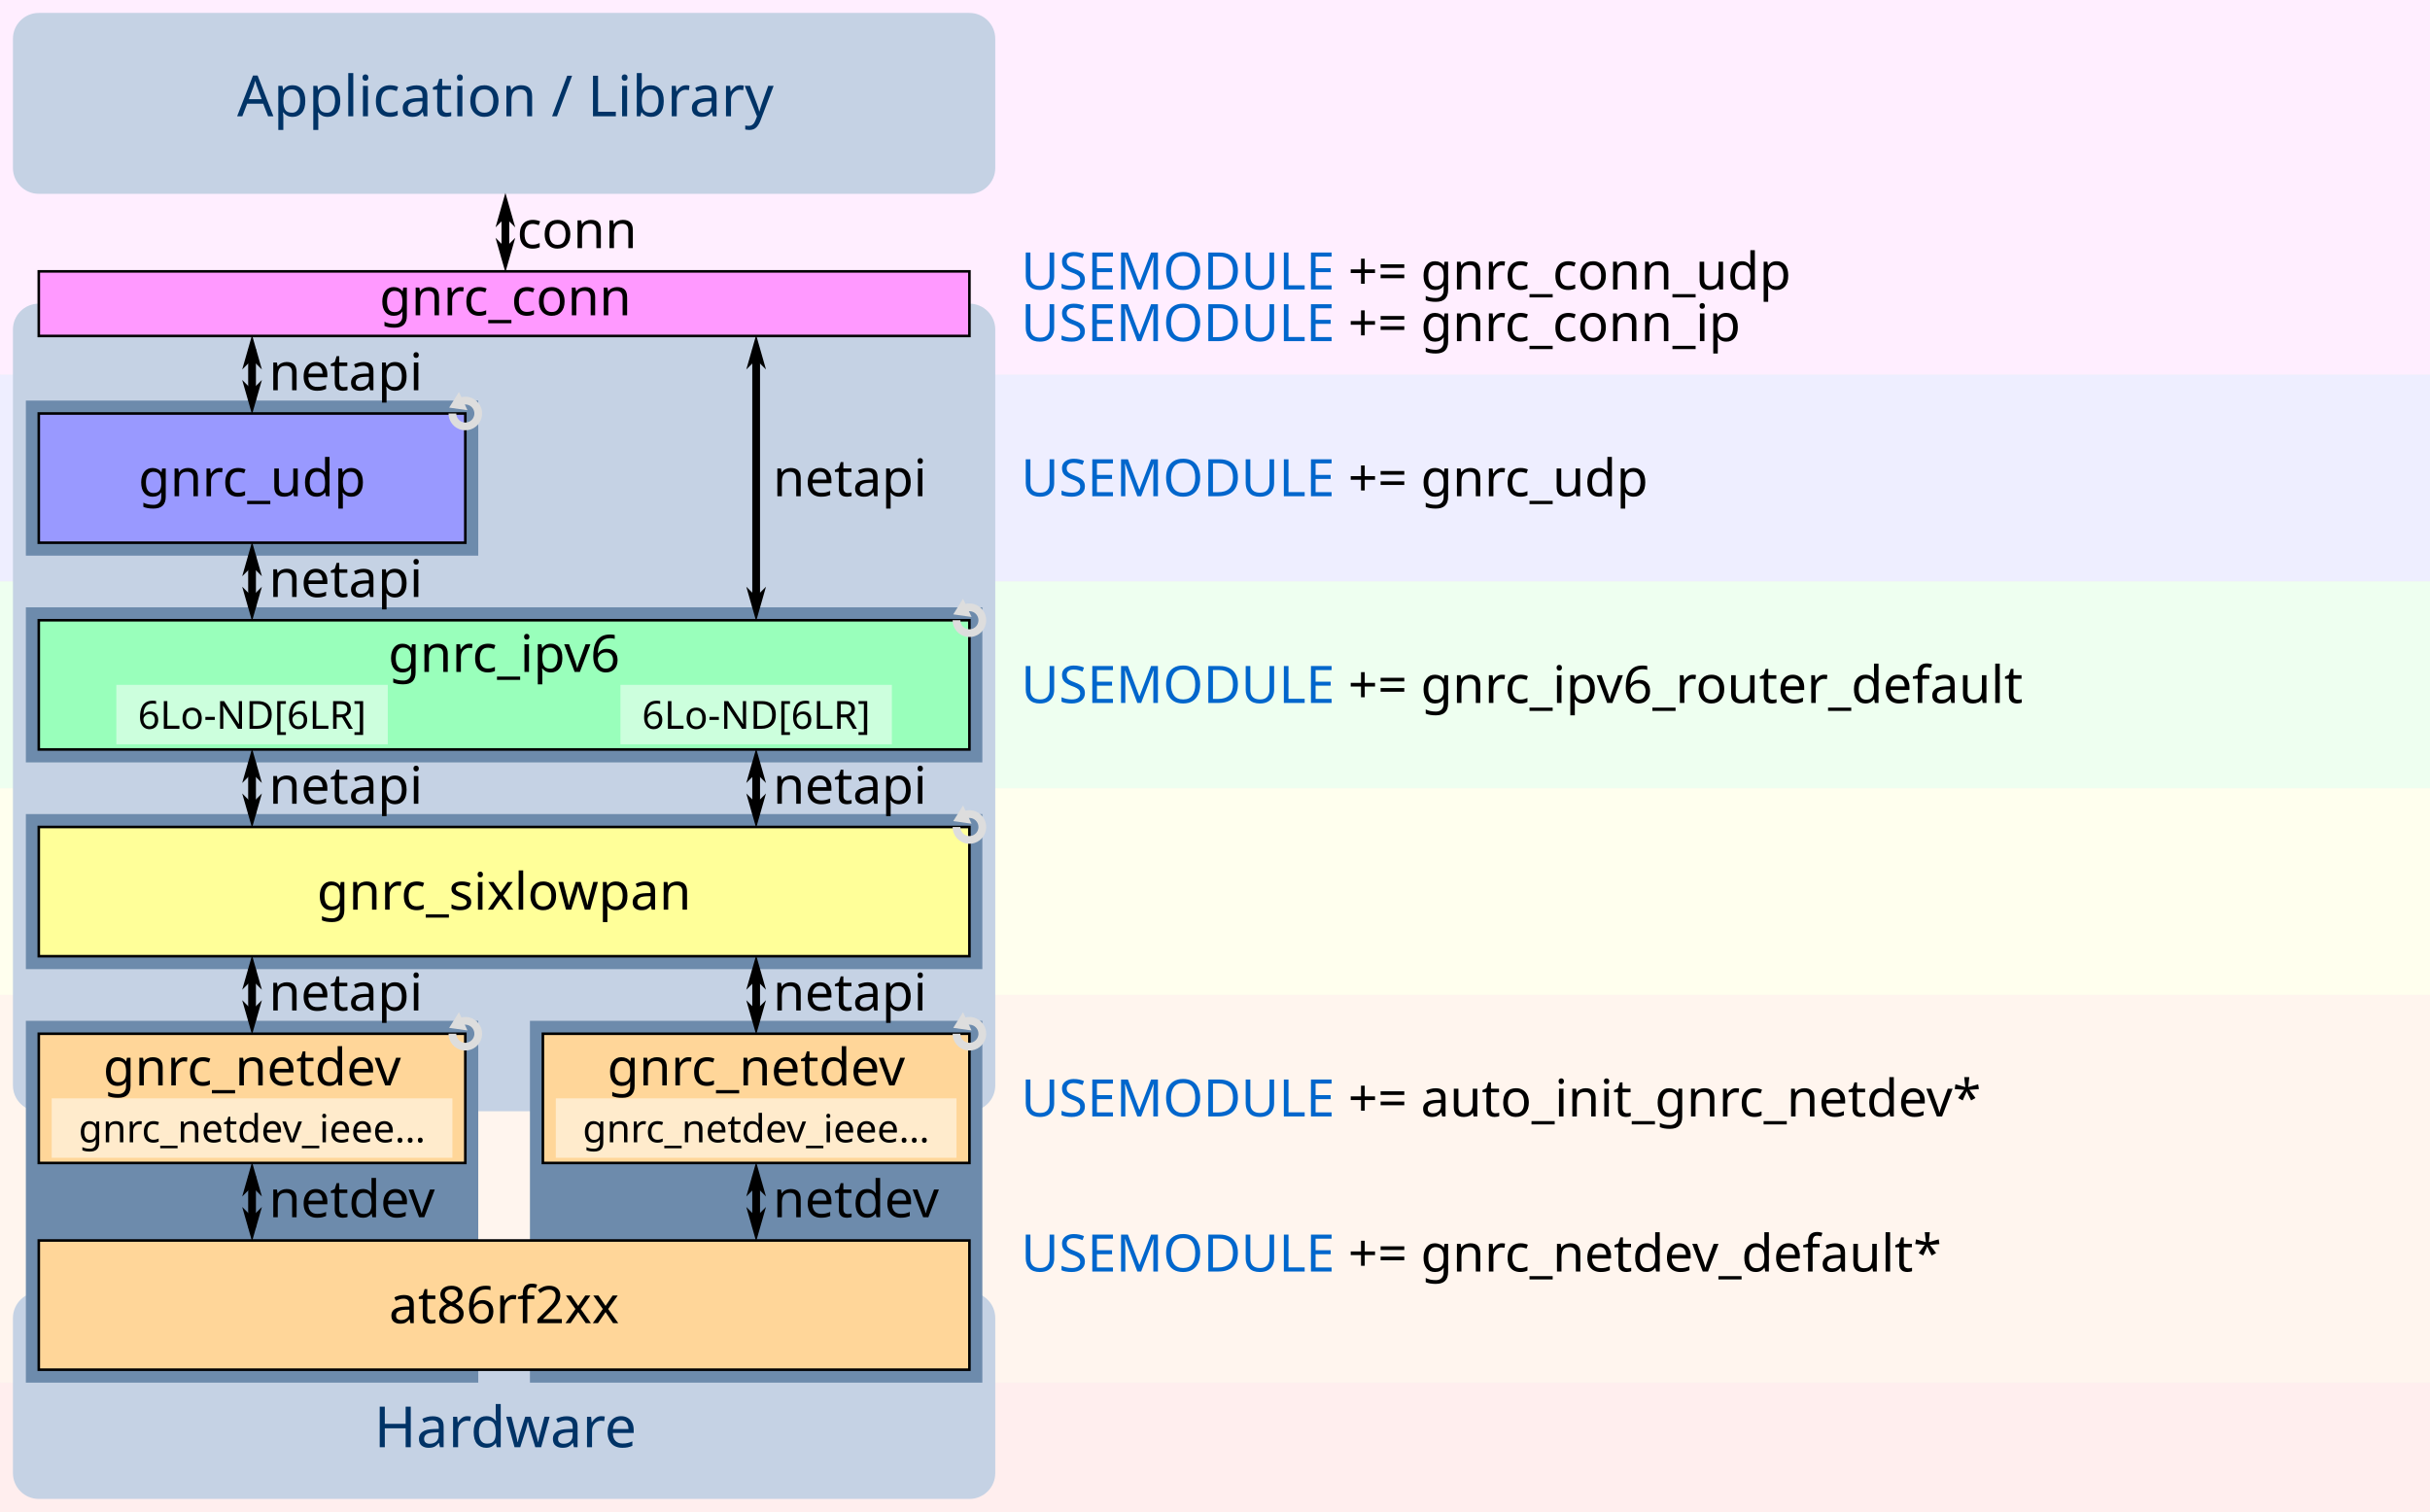
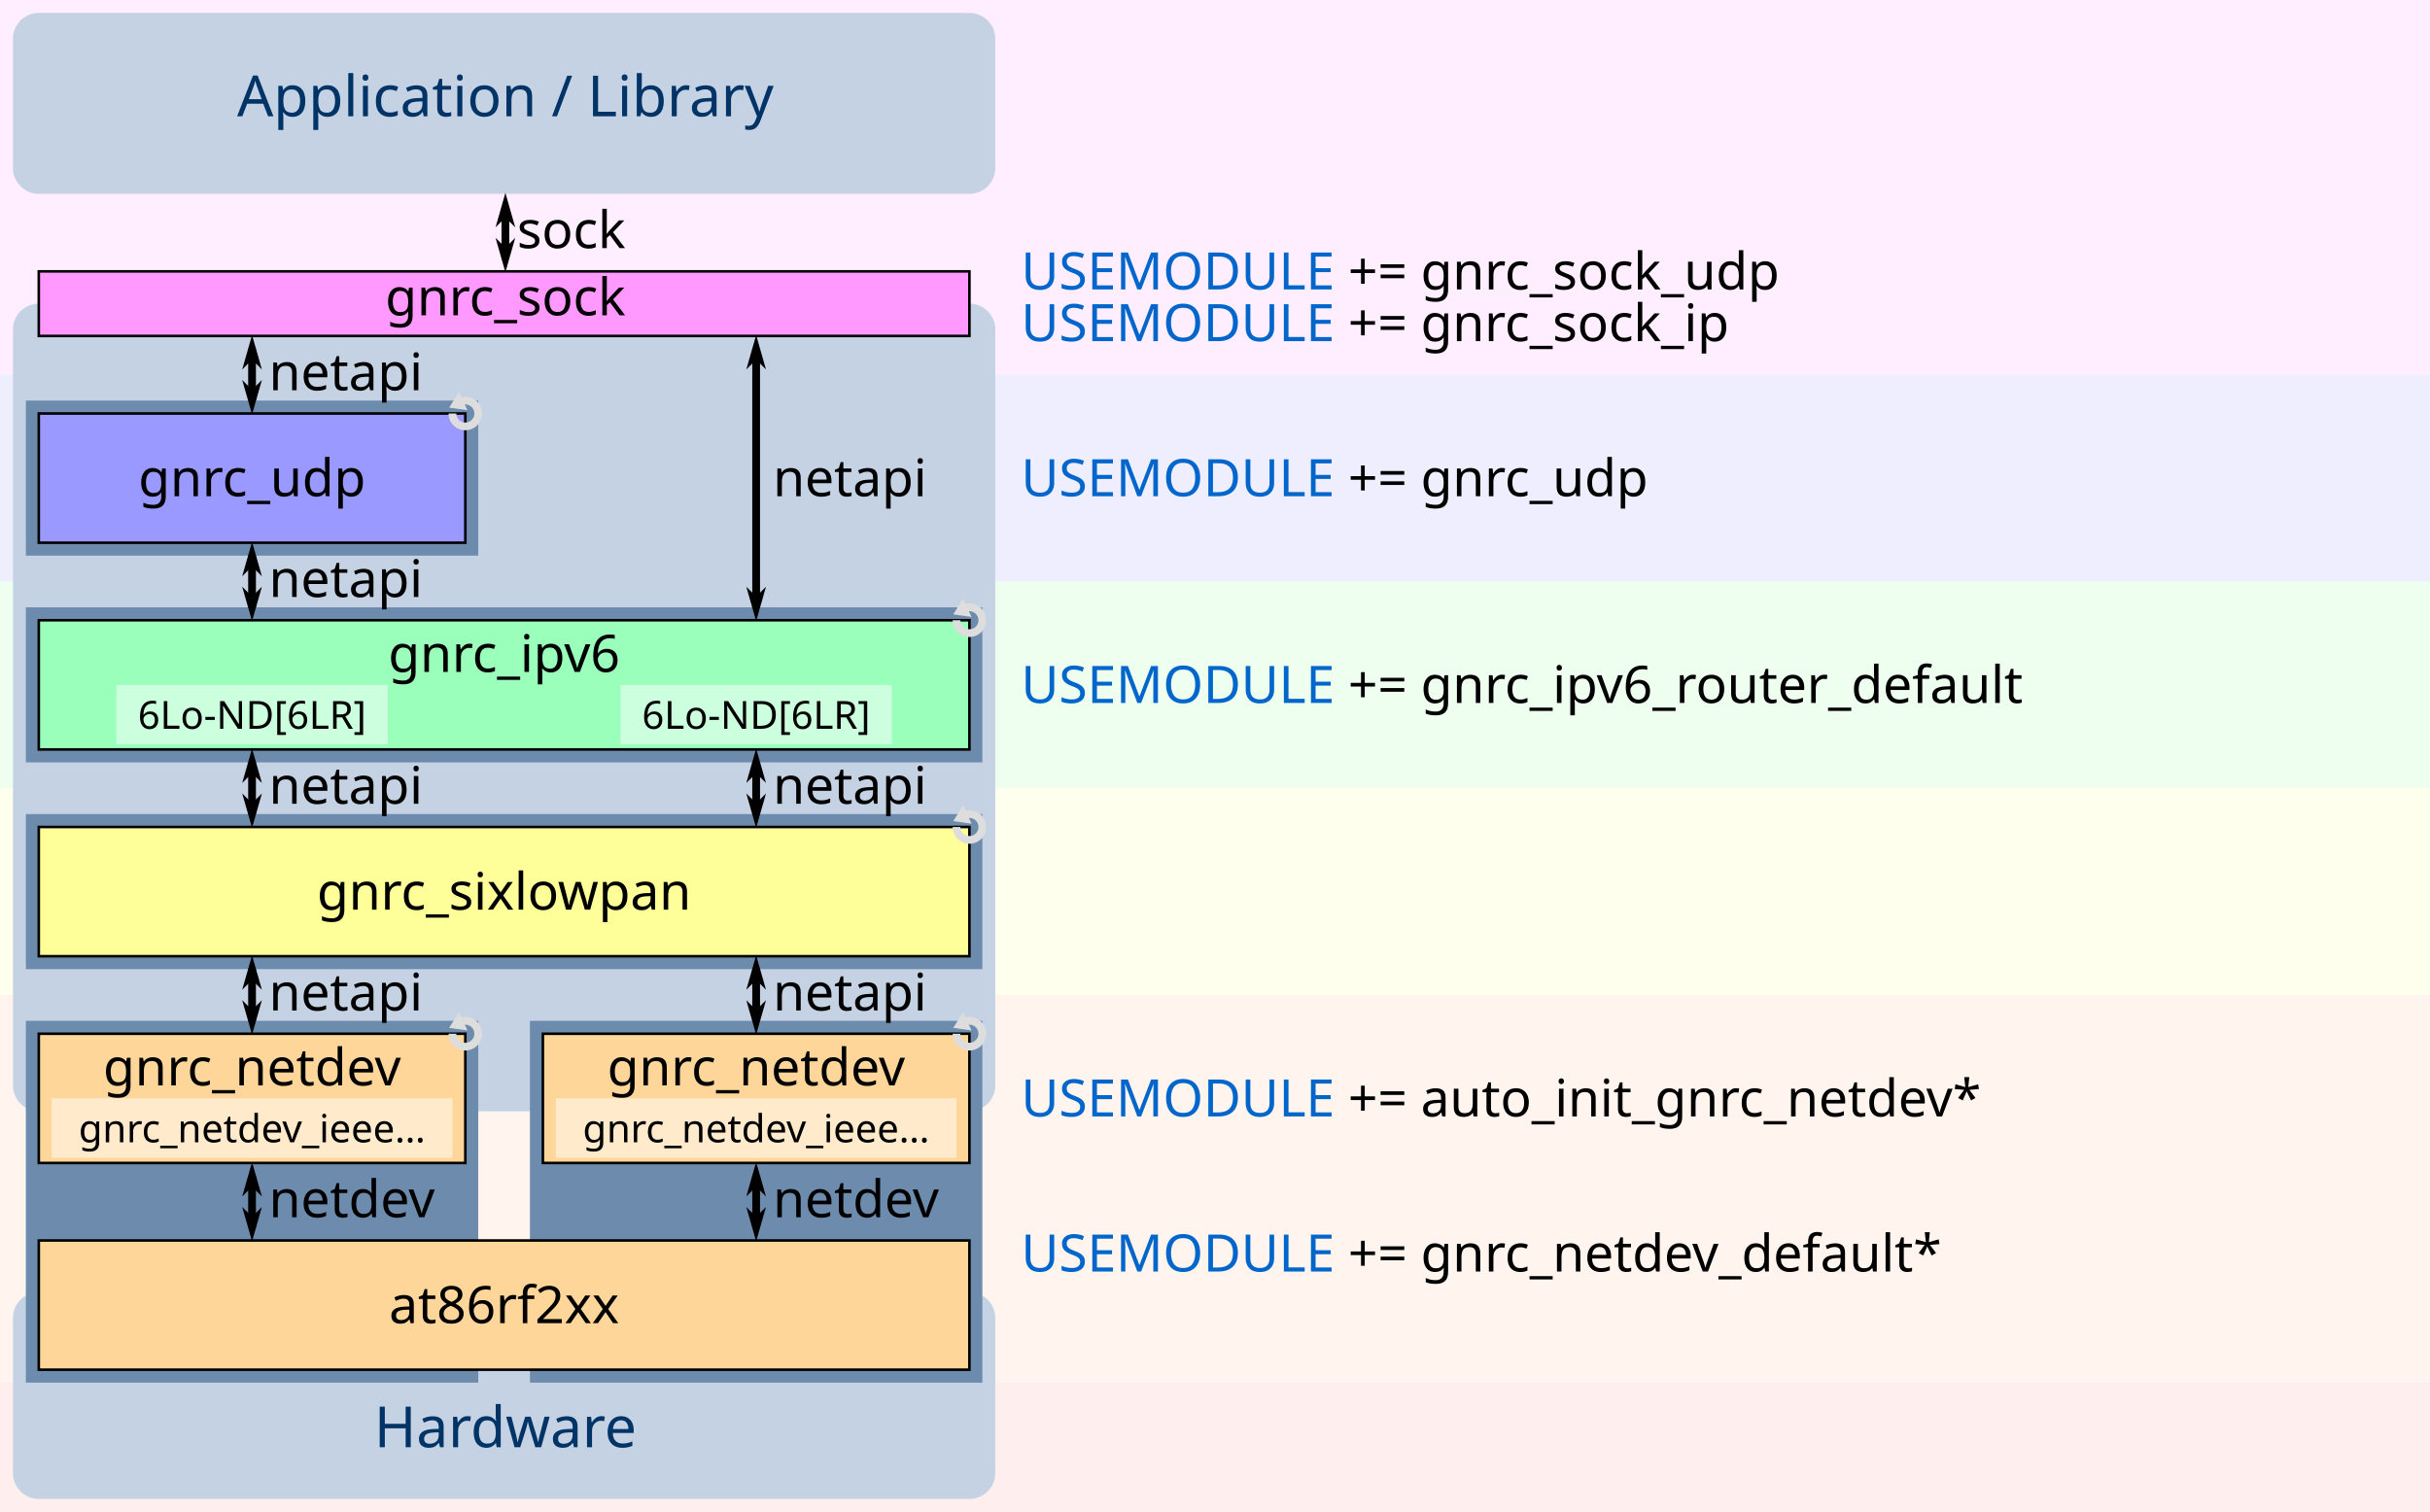
<svg xmlns="http://www.w3.org/2000/svg" version="1.1" width="110mm" height="68.457mm" viewBox="0 0 940 585">
  <defs>
    <style type="text/css">
        .modbox-text {
          line-height: 125%;
          fill: #000000;
          font-family: 'CMU Sans Serif';
          font-size: 20px;
          text-anchor: middle;
        }
        .submodbox-text {
          line-height: 125%;
          fill: #000000;
          font-family: 'CMU Sans Serif';
          font-size: 15px;
          text-anchor: middle;
        }
        .legend {
          fill: #000000;
          font-family: 'CMU Sans Serif';
          font-size: 22px;
          text-anchor: start;
          text-align: center;
        }
        .modbox {
          fill: #ffffff;
          stroke: #000000;
          stroke-miterlimit: 4;
          stroke-miterjoin: round;
          stroke-width: 1;
        }
        .submodbox {
          fill: #ffffff;
        }
        rect.thread {
          fill: #6D8BAC;
        }
        .outer-text {
          line-height: 125%;
          fill: #003366;
          font-family: 'CMU Sans Serif';
          font-size: 22px;
          text-anchor: middle;
        }
        .outer-text-netapi {
          line-height: 125%;
          fill: #000000;
          font-family: 'CMU Sans Serif';
          font-size: 20px;
          text-anchor: start;
        }
        .outer-stroke {
          fill: #C5D2E4;
          stroke: none;
        }
-         #gnrc-detail-conn {
-           fill: none;
-           stroke: url(#outer-gradient-conn);
+         #gnrc-detail-sock {
+           fill: none;
+           stroke: url(#outer-gradient-sock);
          stroke-linejoin: miter;
          stroke-miterlimit: 4;
          stroke-width: 3;
        }
        #gnrc-detail-netdev {
          fill: none;
          stroke: url(#outer-gradient-netdev);
          stroke-linejoin: miter;
          stroke-miterlimit: 4;
          stroke-width: 3;
        }
        .thread-marker {
          fill: none;
          stroke: #dddddd;
          marker-end: url(#thread-marker-end);
          stroke-width: 3;
        }
        .outer-stroke-dashed {
          fill: none;
          stroke: #000000;
          stroke-dasharray: 9, 9;
          stroke-linejoin: miter;
          stroke-miterlimit: 4;
          stroke-width: 3;
        }
        .outer-stroke-dotted {
          fill: none;
          stroke: #000000;
          stroke-dasharray: 1, 5;
          stroke-linejoin: miter;
          stroke-miterlimit: 4;
          stroke-width: 3;
        }
        .outer-stroke-arrow {
          fill: none;
          marker-start: url(#arrow-start);
          marker-end: url(#arrow-end);
          stroke: #000000;
          stroke-linejoin: miter;
          stroke-miterlimit: 4;
          stroke-width: 3;
        }
        .outer-arrow-head {
          fill: #000000;
          fill-rule: evenodd;
          stroke: #000000;
          stroke-width: 1pt;
        }
        .thread-marker-head {
          fill: #dddddd;
        }

-         #gnrc-conn-box {
+         #gnrc-sock-box {
          fill: #ff99ff;
        }
        #gnrc-tcp-box,#gnrc-udp-box {
          fill: #9999ff;
        }
        #gnrc-ipv6-box {
          fill: #99ffbb;
        }
        #gnrc-ipv6 .submodbox {
          fill: #ccffdd;
        }
        #gnrc-6lo-box {
          fill: #ffff99;
        }
        .mac-box {
          fill: #ffd699;
        }
        .mac-group .submodbox {
          fill: #ffebcc;
        }
        .appl {
          fill: #ffeeff;
        }
        .tl {
          fill: #eeeeff;
        }
        .nl {
          fill: #eefff0;
        }
        .adpl {
          fill: #ffffee;
        }
        .ll {
          fill: #fff5ee;
        }
        .pl {
          fill: #ffeeee;
        }
        .codebox {
          line-height: 125%;
          fill: #000000;
          font-family: 'Source Code Pro';
          font-size: 20px;
          text-anchor: left;
        }
        .codebox .codebox-variable {
          line-height: 125%;
          fill: #0066cc;
          font-family: 'Source Code Pro';
          font-size: 20px;
          text-anchor: left;
        }
    </style>
-     <linearGradient id="outer-gradient-conn" x1="0%" y1="0%" x2="0%" y2="100%">
+     <linearGradient id="outer-gradient-sock" x1="0%" y1="0%" x2="0%" y2="100%">
      <stop style="stop-color: #000000; stop-opacity: 0;" offset="0" />
      <stop style="stop-color: #000000; stop-opacity: 0;" offset="0.1" />
      <stop style="stop-color: #000000; stop-opacity: 1;" offset="0.9" />
      <stop style="stop-color: #000000; stop-opacity: 1;" offset="1" />
    </linearGradient>
    <linearGradient id="outer-gradient-netdev" x1="0%" y1="0%" x2="0%" y2="100%">
      <stop style="stop-color: #000000; stop-opacity: 1;" offset="0" />
      <stop style="stop-color: #000000; stop-opacity: 1;" offset="0.1" />
      <stop style="stop-color: #000000; stop-opacity: 0;" offset="0.9" />
      <stop style="stop-color: #000000; stop-opacity: 0;" offset="1" />
    </linearGradient>
    <marker style="overflow: visible" id="arrow-start" orient="auto">
      <path class="outer-arrow-head" d="M 0,0 5,-5 -12.5,0 5,5 0,0 z" transform="matrix(0.2,0,0,0.2,1.2,0)" />
    </marker>
    <marker style="overflow: visible" id="arrow-end" orient="auto">
      <path class="outer-arrow-head" d="M 0,0 5,-5 -12.5,0 5,5 0,0 z" transform="matrix(-0.2,0,0,-0.2,-1.2,0)" />
    </marker>
    <marker style="overflow: visible" id="thread-marker-end" orient="auto">
      <path class="thread-marker-head" d="M 1,0 -1,1.3 -1,-1.3 z" transform="rotate(20)" />
    </marker>
  </defs>
  <rect class="appl" x="0" y="0" width="1500" height="145" />
  <rect class="tl" x="0" y="145" width="1500" height="80" />
  <rect class="nl" x="0" y="225" width="1500" height="80" />
  <rect class="adpl" x="0" y="305" width="1500" height="80" />
  <rect class="ll" x="0" y="385" width="1500" height="150" />
  <rect class="pl" x="0" y="535" width="1500" height="80" />
  <g id="gnrc-detail" transform="translate(5,0)">
    <g id="application-border">
      <rect id="application-border-box" class="outer-stroke" x="0" y="5" width="380" height="70" rx="10" ry="10" />
      <text id="application-border-label" class="outer-text" x="190.5" y="45">
        <tspan>Application / Library</tspan>
      </text>
    </g>
    <g id="gnrc-detail-gnrc" transform="translate(0,80)">
      <rect id="sys-net-border" class="outer-stroke" x="0" y="37.5" width="380" height="312.5" rx="10" ry="10" />
      <rect id="hardware-border-box" class="outer-stroke" x="0" y="420" width="380" height="80" rx="10" ry="10" />
      <rect id="hardware-ipv6-thread-box" class="thread" x="5" y="315" width="175" height="140" />
      <rect id="hardware-6lo-thread-box" class="thread" x="200" y="315" width="175" height="140" />
      <rect id="gnrc-udp-thread" class="thread" x="5" y="75" width="175" height="60" />
      <rect id="gnrc-ipv6-thread" class="thread" x="5" y="155" width="370" height="60" />
      <rect id="gnrc-6lo-thread" class="thread" x="5" y="235" width="370" height="60" />
-       <g id="gnrc-conn">
-         <rect id="gnrc-conn-box" class="modbox" x="10" y="25" width="360" height="25" />
-         <text id="gnrc-conn-label" class="modbox-text" x="190.5" y="42">
-           <tspan>gnrc_conn</tspan>
-         </text>
-       </g>
-       <g id="conn-app">
-         <path id="conn-app-arrow" d="m 190.5,0 0,20" class="outer-stroke-arrow" />
-         <text id="conn-app-label" class="outer-text-netapi" x="195" y="16">
-           <tspan>conn</tspan>
-         </text>
-       </g>
-       <g id="netapi-conn-udp">
-         <path id="netapi-conn-udp-arrow" d="m 92.5,55 0,20" class="outer-stroke-arrow" />
-         <text id="netapi-conn-udp-label" class="outer-text-netapi" x="99" y="71">
-           <tspan>netapi</tspan>
-         </text>
-       </g>
-       <g id="netapi-conn-ipv6">
-         <path id="netapi-conn-ipv6-arrow" d="m 287.5,55 0,100" class="outer-stroke-arrow" />
-         <text id="netapi-conn-ipv6-label" class="outer-text-netapi" x="294" y="112">
+       <g id="gnrc-sock">
+         <rect id="gnrc-sock-box" class="modbox" x="10" y="25" width="360" height="25" />
+         <text id="gnrc-sock-label" class="modbox-text" x="190.5" y="42">
+           <tspan>gnrc_sock</tspan>
+         </text>
+       </g>
+       <g id="sock-app">
+         <path id="sock-app-arrow" d="m 190.5,0 0,20" class="outer-stroke-arrow" />
+         <text id="sock-app-label" class="outer-text-netapi" x="195" y="16">
+           <tspan>sock</tspan>
+         </text>
+       </g>
+       <g id="netapi-sock-udp">
+         <path id="netapi-sock-udp-arrow" d="m 92.5,55 0,20" class="outer-stroke-arrow" />
+         <text id="netapi-sock-udp-label" class="outer-text-netapi" x="99" y="71">
+           <tspan>netapi</tspan>
+         </text>
+       </g>
+       <g id="netapi-sock-ipv6">
+         <path id="netapi-sock-ipv6-arrow" d="m 287.5,55 0,100" class="outer-stroke-arrow" />
+         <text id="netapi-sock-ipv6-label" class="outer-text-netapi" x="294" y="112">
          <tspan>netapi</tspan>
        </text>
      </g>
      <g id="gnrc-udp" class="thread">
        <rect id="gnrc-udp-box" class="modbox" x="10" y="80" width="165" height="50" />
        <text id="gnrc-udp-label" class="modbox-text" x="92.5" y="112">
          <tspan>gnrc_udp</tspan>
        </text>
        <path class="thread-marker" d="M 170 80 a 5 5 0 1 0 1.464 -3.536" />
      </g>
      <g id="netapi-udp-ipv6">
        <path id="netapi-udp-ipv6-arrow" d="m 92.5,135 0,20" class="outer-stroke-arrow" />
        <text id="netapi-udp-ipv6-label" class="outer-text-netapi" x="99" y="151">
          <tspan>netapi</tspan>
        </text>
      </g>
      <g id="gnrc-ipv6" class="thread">
        <rect id="gnrc-ipv6-box" class="modbox" x="10" y="160" width="360" height="50">
        </rect>
        <text id="gnrc-ipv6-label" class="modbox-text" x="190" y="180">
          <tspan>gnrc_ipv6</tspan>
        </text>
        <rect class="submodbox" x="40" y="185" width="105" height="23" />
        <rect class="submodbox" x="235" y="185" width="105" height="23" />
        <text id="gnrc-ndp-router-label" class="submodbox-text" x="92.5" y="202">
          <tspan>6Lo-ND[6LR]</tspan>
        </text>
        <text id="gnrc-6Lo-ND-6LBR-label" class="submodbox-text" x="287.5" y="202">
          <tspan>6Lo-ND[6LR]</tspan>
        </text>
        <path class="thread-marker" d="M 365 160 a 5 5 0 1 0 1.464 -3.536" />
      </g>
      <g id="hardware-border">
        <text id="hardware-border-label" class="outer-text" x="190.5" y="480">
          <tspan>Hardware</tspan>
        </text>
      </g>
      <g id="netapi-ipv6-6lo1">
        <path id="netapi-ipv6-6lo1-arrow" d="m 92.5,215 0,20" class="outer-stroke-arrow" />
        <text id="netapi-ipv6-6lo1-label" class="outer-text-netapi" x="99" y="231">
          <tspan>netapi</tspan>
        </text>
      </g>
      <g id="netapi-ipv6-6lo2">
        <path id="netapi-ipv6-6lo2-arrow" d="m 287.5,215 0,20" class="outer-stroke-arrow" />
        <text id="netapi-ipv6-6lo2-label" class="outer-text-netapi" x="294" y="231">
          <tspan>netapi</tspan>
        </text>
      </g>
      <g id="gnrc-6lo" class="thread">
        <rect id="gnrc-6lo-box" class="modbox" x="10" y="240" width="360" height="50" />
        <text id="gnrc-6lo-label" class="modbox-text" x="190" y="272">
          <tspan>gnrc_sixlowpan</tspan>
        </text>
        <path class="thread-marker" d="M 365 240 a 5 5 0 1 0 1.464 -3.536" />
      </g>
      <g id="netapi-6lo1-netdev">
        <path id="netapi-6lo1-netdev-arrow" d="m 92.5,295 0,20" class="outer-stroke-arrow" />
        <text id="netapi-6lo1-netdev-label" class="outer-text-netapi" x="99" y="311">
          <tspan>netapi</tspan>
        </text>
      </g>
      <g id="netapi-6lo2-netdev">
        <path id="netapi-6lo2-netdev-arrow" d="m 287.5,295 0,20" class="outer-stroke-arrow" />
        <text id="netapi-6lo2-netdev-label" class="outer-text-netapi" x="294" y="311">
          <tspan>netapi</tspan>
        </text>
      </g>
      <g id="gnrc-netdev-ipv6" class="mac-group">
        <rect id="netdev-ipv6-mac-box" class="modbox mac-box" x="10" y="320" width="165" height="50" />
        <text id="netdev-ipv6-mac-label" class="modbox-text" x="92.5" y="340">
          <tspan>gnrc_netdev</tspan>
        </text>
        <rect class="submodbox" x="15" y="345" width="155" height="23" />
        <text id="gnrc-netdev-eth-label" class="submodbox-text" x="92.5" y="362">
          <tspan>gnrc_netdev_ieee…</tspan>
        </text>
        <path class="thread-marker" d="M 170 320 a 5 5 0 1 0 1.464 -3.536" />
        <path id="netdev-ipv6-arrow" d="m 92.5,375 0,20" class="outer-stroke-arrow" />
        <text id="netdev-ipv6-label" class="outer-text-netapi" x="99" y="391">
          <tspan>netdev</tspan>
        </text>
        <rect id="netdev-ipv6-drive-box" class="modbox mac-box" x="10" y="400" width="360" height="50" />
        <text id="netdev-ipv6-driver-label" class="modbox-text" x="190" y="432">
          <tspan>at86rf2xx</tspan>
        </text>
      </g>
      <g id="gnrc-netdev-6lo" class="mac-group">
        <rect id="netdev-6lo-box" class="modbox mac-box" x="205" y="320" width="165" height="50" />
        <text id="netdev-6lo-label" class="modbox-text" x="287.5" y="340">
          <tspan>gnrc_netdev</tspan>
        </text>
        <rect class="submodbox" x="210" y="345" width="155" height="23" />
        <text id="gnrc-netdev-eth-label" class="submodbox-text" x="287.5" y="362">
          <tspan>gnrc_netdev_ieee…</tspan>
        </text>
        <path class="thread-marker" d="M 365 320 a 5 5 0 1 0 1.464 -3.536" />
        <path id="netdev-6lo-arrow" d="m 287.5,375 0,20" class="outer-stroke-arrow" />
        <text id="netdev-6lo-label" class="outer-text-netapi" x="294" y="391">
          <tspan>netdev</tspan>
        </text>
      </g>
    </g>
    <g class="codebox">
      <text x="390" y="112" id="make-gnrc_udp">
-         <tspan class="codebox-variable">USEMODULE</tspan> += gnrc_conn_udp</text>
+         <tspan class="codebox-variable">USEMODULE</tspan> += gnrc_sock_udp</text>
      <text x="390" y="132" id="make-gnrc_ipv6">
-         <tspan class="codebox-variable">USEMODULE</tspan> += gnrc_conn_ip</text>
+         <tspan class="codebox-variable">USEMODULE</tspan> += gnrc_sock_ip</text>
      <text x="390" y="192" id="make-gnrc_udp">
        <tspan class="codebox-variable">USEMODULE</tspan> += gnrc_udp</text>
      <text x="390" y="272" id="make-gnrc_ipv6">
        <tspan class="codebox-variable">USEMODULE</tspan> += gnrc_ipv6_router_default</text>
      <text x="390" y="432" id="make-auto_init_gnrc_netdev">
        <tspan class="codebox-variable">USEMODULE</tspan> += auto_init_gnrc_netdev*</text>
      <text x="390" y="492" id="make-auto_init_gnrc_netdev">
        <tspan class="codebox-variable">USEMODULE</tspan> += gnrc_netdev_default*</text>
    </g>
  </g>
</svg>
